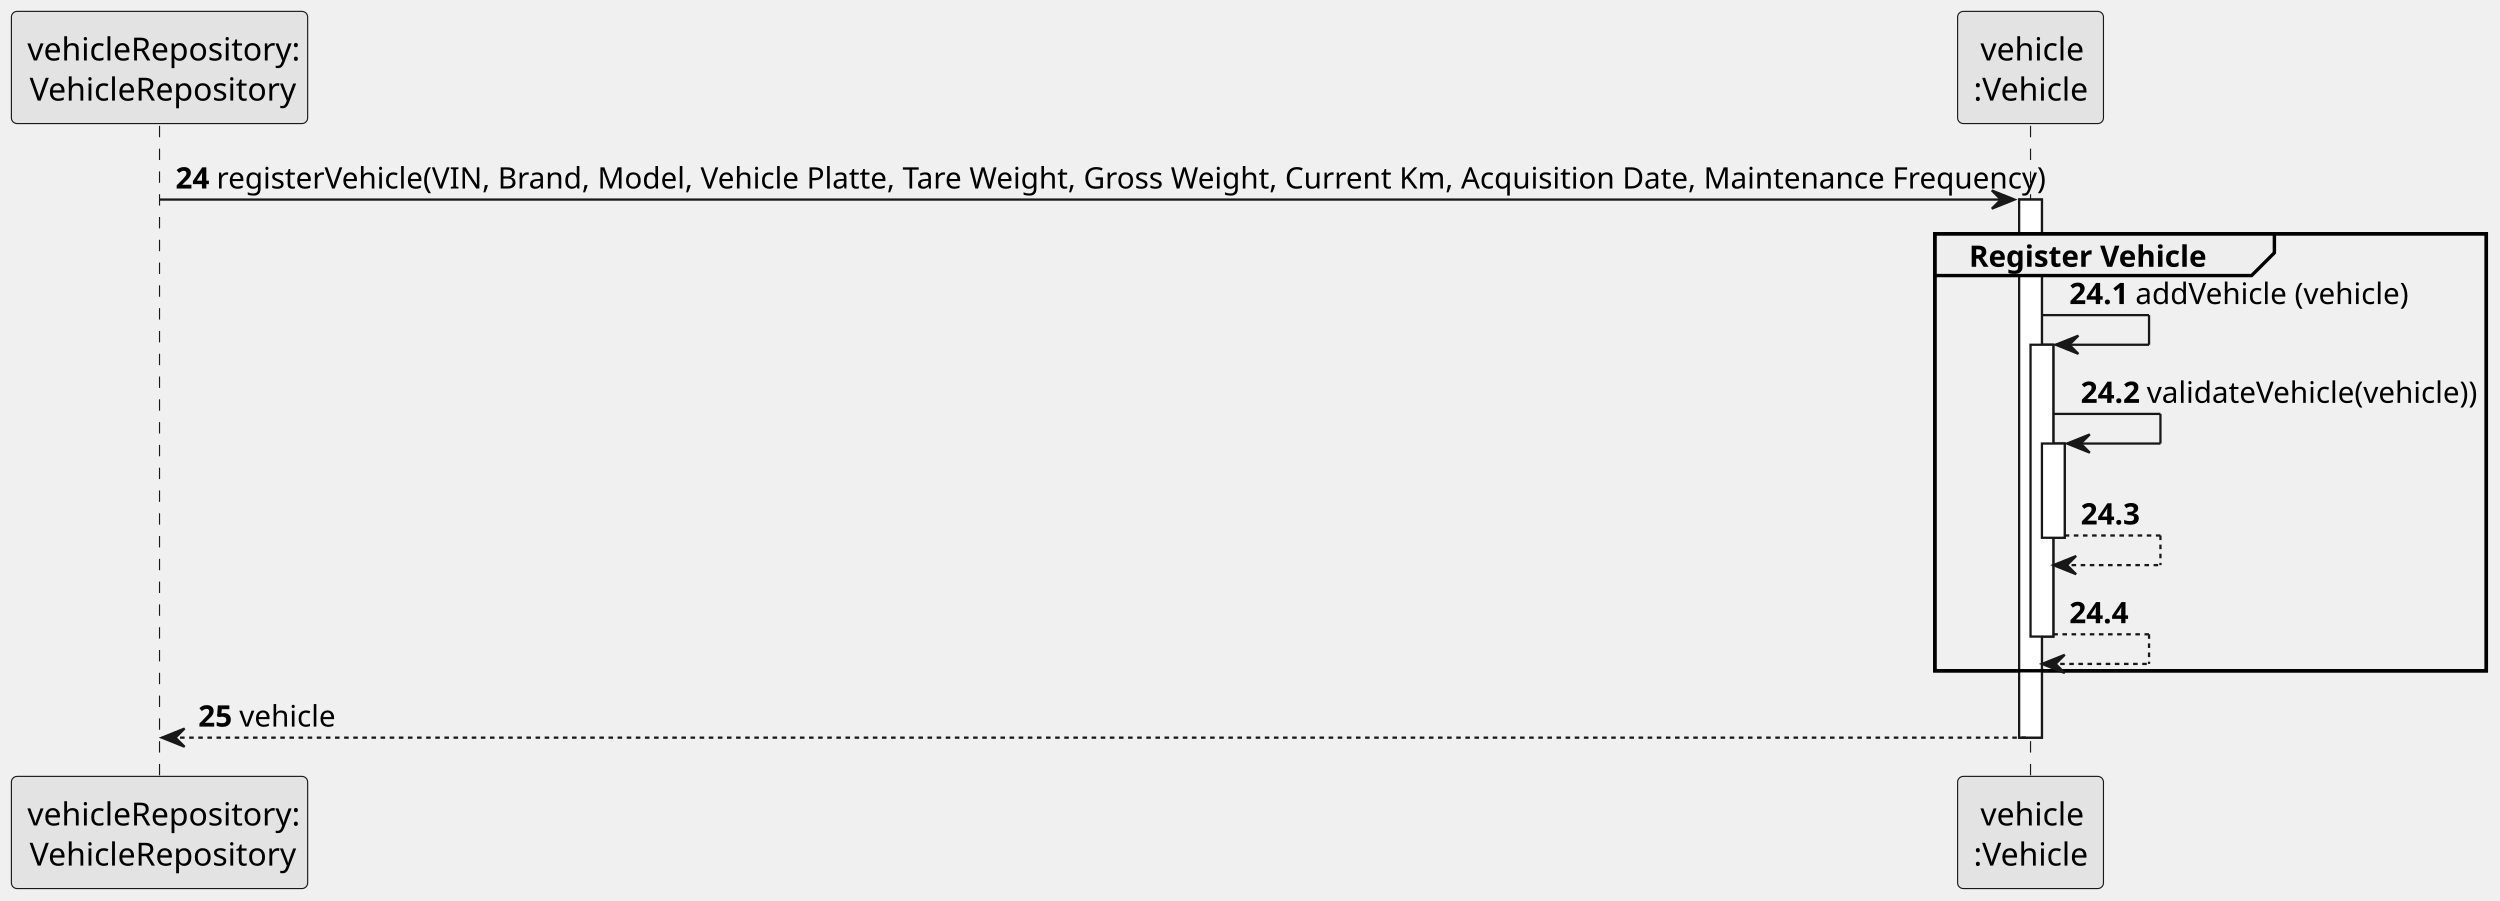
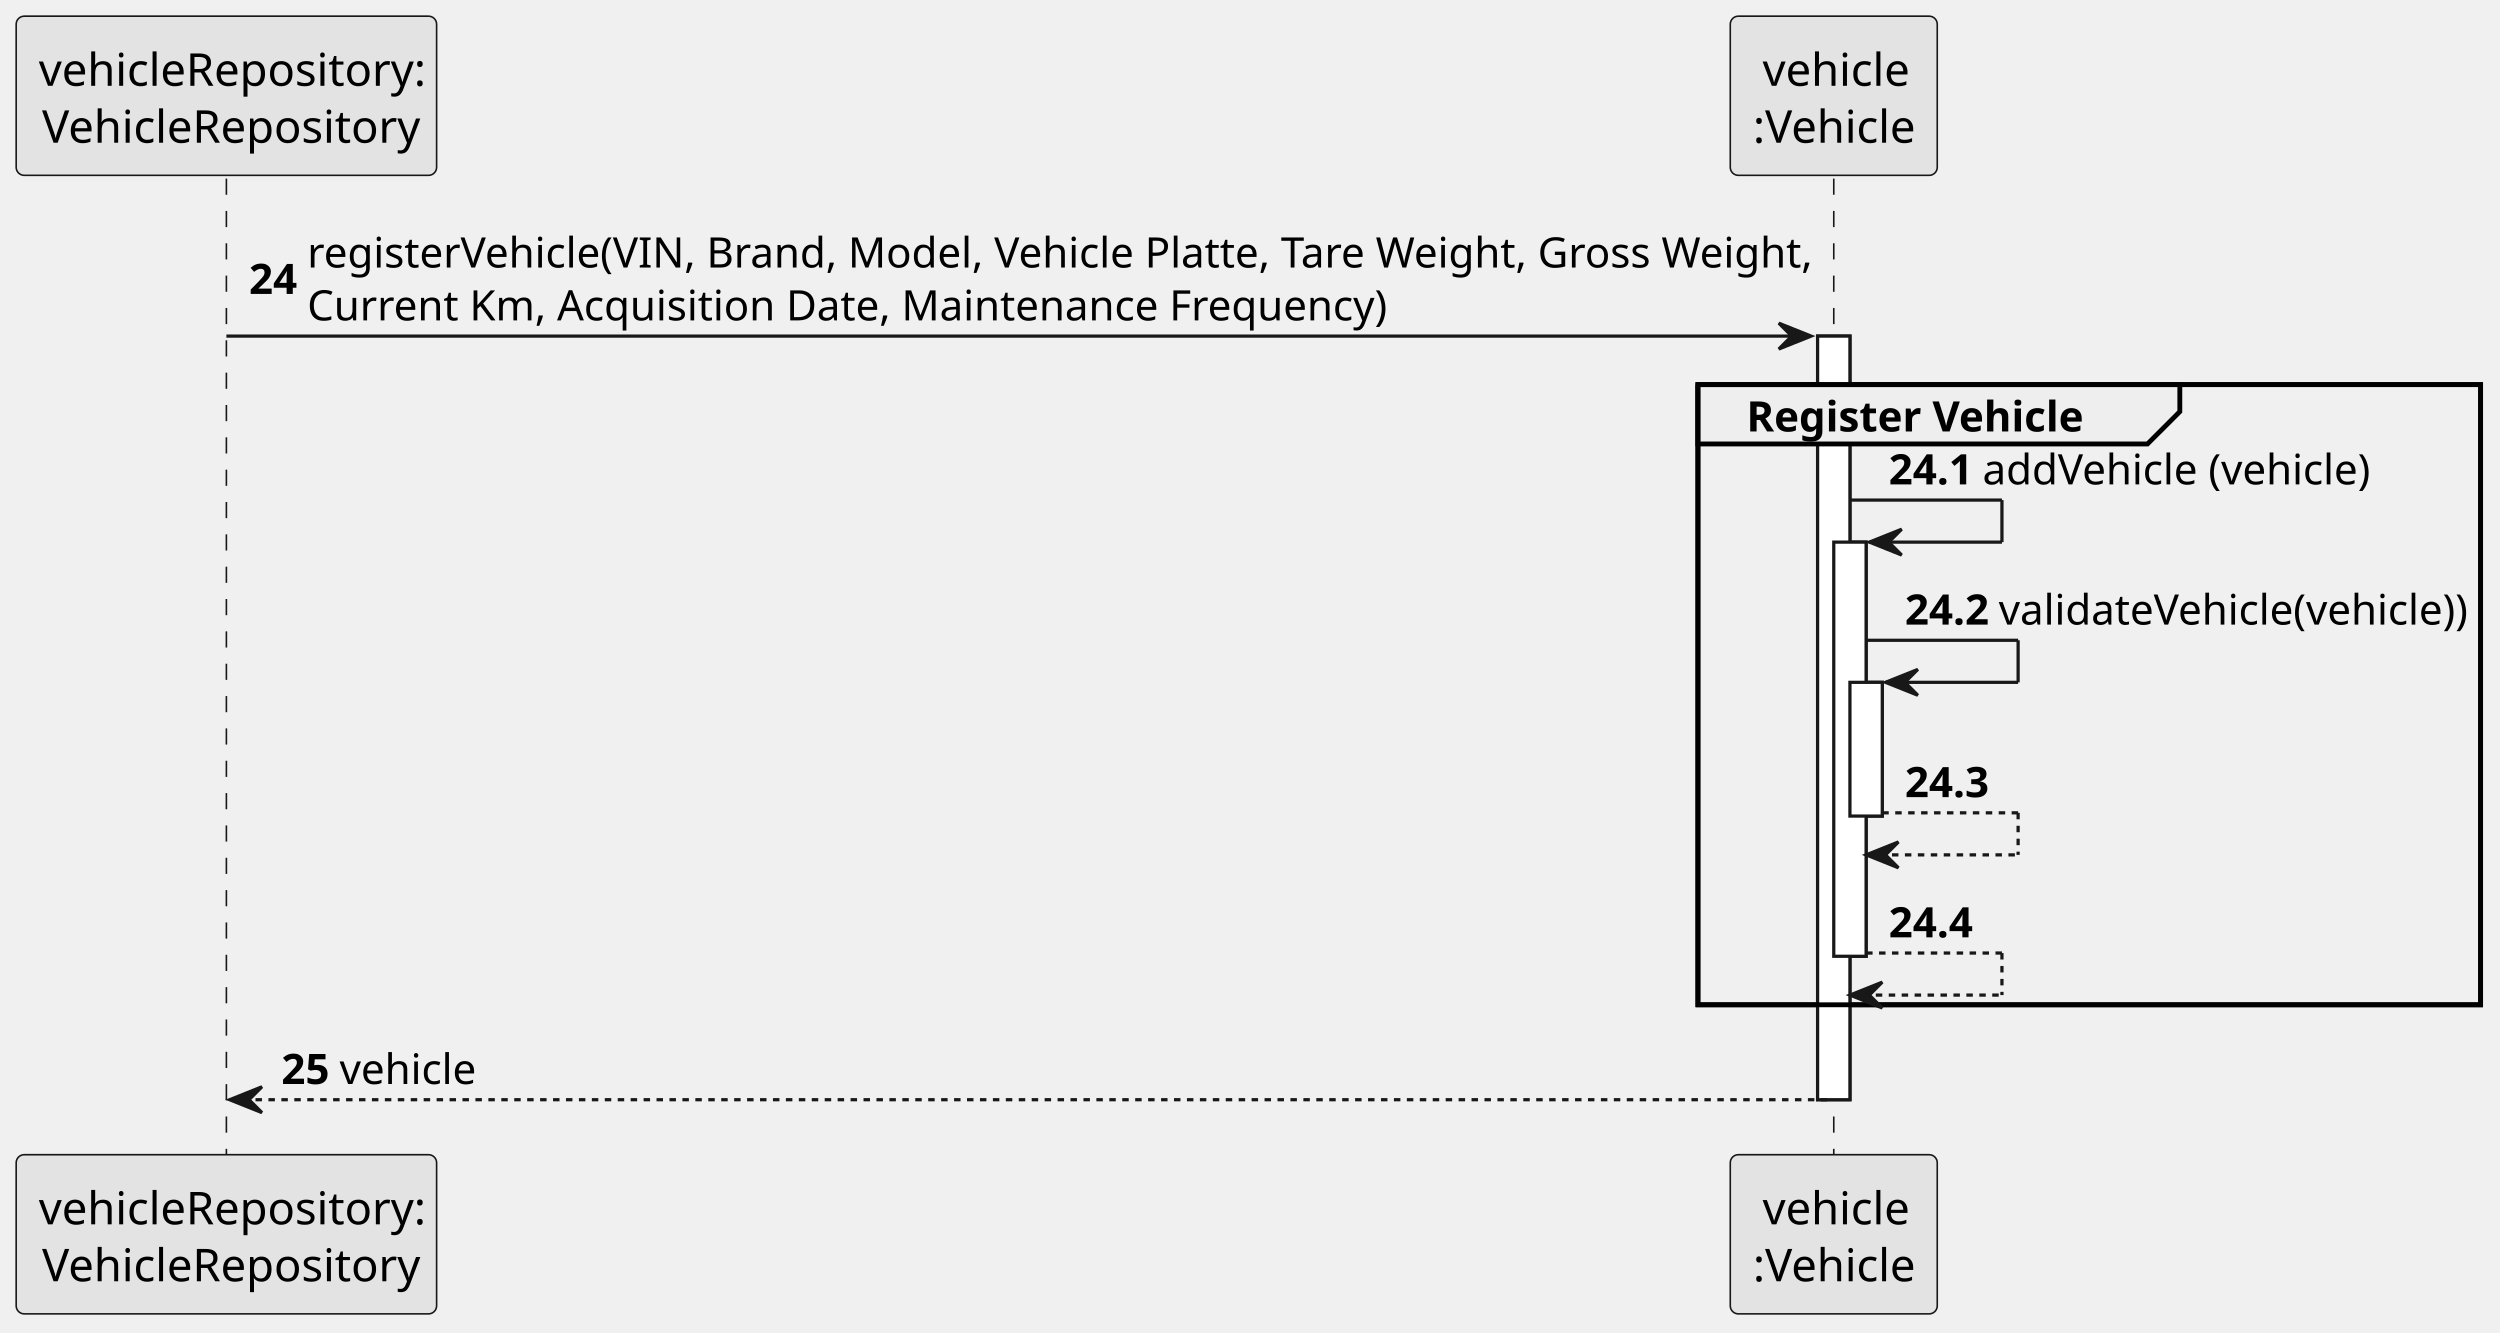
- <svg xmlns="http://www.w3.org/2000/svg" contentStyleType="text/css" height="395px" preserveAspectRatio="none" style="width:1097px;height:395px;background:#FFFFFF;" version="1.1" viewBox="0 0 1097 395" width="1097px" zoomAndPan="magnify">
+ <svg xmlns="http://www.w3.org/2000/svg" contentStyleType="text/css" height="412px" preserveAspectRatio="none" style="width:773px;height:412px;background:#FFFFFF;" version="1.1" viewBox="0 0 773 412" width="773px" zoomAndPan="magnify">
  <defs />
  <g>
-     <rect fill="#FFFFFF" height="236.109" style="stroke:#181818;stroke-width:1.0;" width="10" x="886" y="87.57" />
-     <rect fill="#FFFFFF" height="128.055" style="stroke:#181818;stroke-width:1.0;" width="10" x="891" y="151.273" />
-     <rect fill="#FFFFFF" height="41.352" style="stroke:#181818;stroke-width:1.0;" width="10" x="896" y="194.625" />
-     <rect fill="none" height="191.758" style="stroke:#000000;stroke-width:1.5;" width="242" x="849" y="102.57" />
-     <line style="stroke:#181818;stroke-width:0.5;stroke-dasharray:5.0,5.0;" x1="70" x2="70" y1="55.219" y2="341.68" />
-     <line style="stroke:#181818;stroke-width:0.5;stroke-dasharray:5.0,5.0;" x1="891" x2="891" y1="55.219" y2="341.68" />
+     <rect fill="#FFFFFF" height="236.109" style="stroke:#181818;stroke-width:1.0;" width="10" x="562" y="103.922" />
+     <rect fill="#FFFFFF" height="128.055" style="stroke:#181818;stroke-width:1.0;" width="10" x="567" y="167.625" />
+     <rect fill="#FFFFFF" height="41.352" style="stroke:#181818;stroke-width:1.0;" width="10" x="572" y="210.977" />
+     <rect fill="none" height="191.758" style="stroke:#000000;stroke-width:1.5;" width="242" x="525" y="118.922" />
+     <line style="stroke:#181818;stroke-width:0.5;stroke-dasharray:5.0,5.0;" x1="70" x2="70" y1="55.219" y2="358.031" />
+     <line style="stroke:#181818;stroke-width:0.5;stroke-dasharray:5.0,5.0;" x1="567" x2="567" y1="55.219" y2="358.031" />
    <rect fill="#E3E3E3" height="49.219" rx="2.5" ry="2.5" style="stroke:#181818;stroke-width:0.5;" width="130" x="5" y="5" />
    <text fill="#000000" font-family="sans-serif" font-size="14" lengthAdjust="spacing" textLength="116" x="12" y="26.533">vehicleRepository:</text>
    <text fill="#000000" font-family="sans-serif" font-size="14" lengthAdjust="spacing" textLength="114" x="13" y="44.143">VehicleRepository</text>
-     <rect fill="#E3E3E3" height="49.219" rx="2.5" ry="2.5" style="stroke:#181818;stroke-width:0.5;" width="130" x="5" y="340.68" />
-     <text fill="#000000" font-family="sans-serif" font-size="14" lengthAdjust="spacing" textLength="116" x="12" y="362.213">vehicleRepository:</text>
-     <text fill="#000000" font-family="sans-serif" font-size="14" lengthAdjust="spacing" textLength="114" x="13" y="379.822">VehicleRepository</text>
-     <rect fill="#E3E3E3" height="49.219" rx="2.5" ry="2.5" style="stroke:#181818;stroke-width:0.5;" width="64" x="859" y="5" />
-     <text fill="#000000" font-family="sans-serif" font-size="14" lengthAdjust="spacing" textLength="44" x="869" y="26.533">vehicle</text>
-     <text fill="#000000" font-family="sans-serif" font-size="14" lengthAdjust="spacing" textLength="50" x="866" y="44.143">:Vehicle</text>
-     <rect fill="#E3E3E3" height="49.219" rx="2.5" ry="2.5" style="stroke:#181818;stroke-width:0.5;" width="64" x="859" y="340.68" />
-     <text fill="#000000" font-family="sans-serif" font-size="14" lengthAdjust="spacing" textLength="44" x="869" y="362.213">vehicle</text>
-     <text fill="#000000" font-family="sans-serif" font-size="14" lengthAdjust="spacing" textLength="50" x="866" y="379.822">:Vehicle</text>
-     <rect fill="#FFFFFF" height="236.109" style="stroke:#181818;stroke-width:1.0;" width="10" x="886" y="87.57" />
-     <rect fill="#FFFFFF" height="128.055" style="stroke:#181818;stroke-width:1.0;" width="10" x="891" y="151.273" />
-     <rect fill="#FFFFFF" height="41.352" style="stroke:#181818;stroke-width:1.0;" width="10" x="896" y="194.625" />
-     <polygon fill="#181818" points="874,83.57,884,87.57,874,91.57,878,87.57" style="stroke:#181818;stroke-width:1.0;" />
-     <line style="stroke:#181818;stroke-width:1.0;" x1="70" x2="880" y1="87.57" y2="87.57" />
-     <text fill="#000000" font-family="sans-serif" font-size="13" font-weight="bold" lengthAdjust="spacing" textLength="14" x="77" y="82.714">24</text>
-     <text fill="#000000" font-family="sans-serif" font-size="13" lengthAdjust="spacing" textLength="779" x="95" y="82.714">registerVehicle(VIN, Brand, Model, Vehicle Platte, Tare Weight, Gross Weight, Current Km, Acquisition Date, Maintenance Frequency)</text>
-     <path d="M849,102.57 L998,102.57 L998,110.922 L988,120.922 L849,120.922 L849,102.57 " fill="#EEEEEE" style="stroke:#000000;stroke-width:1.5;" />
-     <rect fill="none" height="191.758" style="stroke:#000000;stroke-width:1.5;" width="242" x="849" y="102.57" />
-     <text fill="#000000" font-family="sans-serif" font-size="13" font-weight="bold" lengthAdjust="spacing" textLength="104" x="864" y="117.065">Register Vehicle</text>
-     <line style="stroke:#181818;stroke-width:1.0;" x1="896" x2="943" y1="138.273" y2="138.273" />
-     <line style="stroke:#181818;stroke-width:1.0;" x1="943" x2="943" y1="138.273" y2="151.273" />
-     <line style="stroke:#181818;stroke-width:1.0;" x1="902" x2="943" y1="151.273" y2="151.273" />
-     <polygon fill="#181818" points="912,147.273,902,151.273,912,155.273,908,151.273" style="stroke:#181818;stroke-width:1.0;" />
-     <text fill="#000000" font-family="sans-serif" font-size="13" font-weight="bold" lengthAdjust="spacing" textLength="25" x="908" y="133.417">24.1</text>
-     <text fill="#000000" font-family="sans-serif" font-size="13" lengthAdjust="spacing" textLength="115" x="937" y="133.417">addVehicle (vehicle)</text>
-     <line style="stroke:#181818;stroke-width:1.0;" x1="901" x2="948" y1="181.625" y2="181.625" />
-     <line style="stroke:#181818;stroke-width:1.0;" x1="948" x2="948" y1="181.625" y2="194.625" />
-     <line style="stroke:#181818;stroke-width:1.0;" x1="907" x2="948" y1="194.625" y2="194.625" />
-     <polygon fill="#181818" points="917,190.625,907,194.625,917,198.625,913,194.625" style="stroke:#181818;stroke-width:1.0;" />
-     <text fill="#000000" font-family="sans-serif" font-size="13" font-weight="bold" lengthAdjust="spacing" textLength="25" x="913" y="176.769">24.2</text>
-     <text fill="#000000" font-family="sans-serif" font-size="13" lengthAdjust="spacing" textLength="137" x="942" y="176.769">validateVehicle(vehicle))</text>
-     <line style="stroke:#181818;stroke-width:1.0;stroke-dasharray:2.0,2.0;" x1="906" x2="948" y1="234.977" y2="234.977" />
-     <line style="stroke:#181818;stroke-width:1.0;stroke-dasharray:2.0,2.0;" x1="948" x2="948" y1="234.977" y2="247.977" />
-     <line style="stroke:#181818;stroke-width:1.0;stroke-dasharray:2.0,2.0;" x1="901" x2="948" y1="247.977" y2="247.977" />
-     <polygon fill="#181818" points="911,243.977,901,247.977,911,251.977,907,247.977" style="stroke:#181818;stroke-width:1.0;" />
-     <text fill="#000000" font-family="sans-serif" font-size="13" font-weight="bold" lengthAdjust="spacing" textLength="25" x="913" y="230.12">24.3</text>
-     <text fill="#000000" font-family="sans-serif" font-size="13" lengthAdjust="spacing" textLength="4" x="942" y="230.12"> </text>
-     <line style="stroke:#181818;stroke-width:1.0;stroke-dasharray:2.0,2.0;" x1="901" x2="943" y1="278.328" y2="278.328" />
-     <line style="stroke:#181818;stroke-width:1.0;stroke-dasharray:2.0,2.0;" x1="943" x2="943" y1="278.328" y2="291.328" />
-     <line style="stroke:#181818;stroke-width:1.0;stroke-dasharray:2.0,2.0;" x1="896" x2="943" y1="291.328" y2="291.328" />
-     <polygon fill="#181818" points="906,287.328,896,291.328,906,295.328,902,291.328" style="stroke:#181818;stroke-width:1.0;" />
-     <text fill="#000000" font-family="sans-serif" font-size="13" font-weight="bold" lengthAdjust="spacing" textLength="25" x="908" y="273.472">24.4</text>
-     <text fill="#000000" font-family="sans-serif" font-size="13" lengthAdjust="spacing" textLength="4" x="937" y="273.472"> </text>
-     <polygon fill="#181818" points="81,319.68,71,323.68,81,327.68,77,323.68" style="stroke:#181818;stroke-width:1.0;" />
-     <line style="stroke:#181818;stroke-width:1.0;stroke-dasharray:2.0,2.0;" x1="75" x2="890" y1="323.68" y2="323.68" />
-     <text fill="#000000" font-family="sans-serif" font-size="13" font-weight="bold" lengthAdjust="spacing" textLength="14" x="87" y="318.823">25</text>
-     <text fill="#000000" font-family="sans-serif" font-size="13" lengthAdjust="spacing" textLength="39" x="105" y="318.823">vehicle</text>
+     <rect fill="#E3E3E3" height="49.219" rx="2.5" ry="2.5" style="stroke:#181818;stroke-width:0.5;" width="130" x="5" y="357.031" />
+     <text fill="#000000" font-family="sans-serif" font-size="14" lengthAdjust="spacing" textLength="116" x="12" y="378.565">vehicleRepository:</text>
+     <text fill="#000000" font-family="sans-serif" font-size="14" lengthAdjust="spacing" textLength="114" x="13" y="396.174">VehicleRepository</text>
+     <rect fill="#E3E3E3" height="49.219" rx="2.5" ry="2.5" style="stroke:#181818;stroke-width:0.5;" width="64" x="535" y="5" />
+     <text fill="#000000" font-family="sans-serif" font-size="14" lengthAdjust="spacing" textLength="44" x="545" y="26.533">vehicle</text>
+     <text fill="#000000" font-family="sans-serif" font-size="14" lengthAdjust="spacing" textLength="50" x="542" y="44.143">:Vehicle</text>
+     <rect fill="#E3E3E3" height="49.219" rx="2.5" ry="2.5" style="stroke:#181818;stroke-width:0.5;" width="64" x="535" y="357.031" />
+     <text fill="#000000" font-family="sans-serif" font-size="14" lengthAdjust="spacing" textLength="44" x="545" y="378.565">vehicle</text>
+     <text fill="#000000" font-family="sans-serif" font-size="14" lengthAdjust="spacing" textLength="50" x="542" y="396.174">:Vehicle</text>
+     <rect fill="#FFFFFF" height="236.109" style="stroke:#181818;stroke-width:1.0;" width="10" x="562" y="103.922" />
+     <rect fill="#FFFFFF" height="128.055" style="stroke:#181818;stroke-width:1.0;" width="10" x="567" y="167.625" />
+     <rect fill="#FFFFFF" height="41.352" style="stroke:#181818;stroke-width:1.0;" width="10" x="572" y="210.977" />
+     <polygon fill="#181818" points="550,99.922,560,103.922,550,107.922,554,103.922" style="stroke:#181818;stroke-width:1.0;" />
+     <line style="stroke:#181818;stroke-width:1.0;" x1="70" x2="556" y1="103.922" y2="103.922" />
+     <text fill="#000000" font-family="sans-serif" font-size="13" font-weight="bold" lengthAdjust="spacing" textLength="14" x="77" y="90.89">24</text>
+     <text fill="#000000" font-family="sans-serif" font-size="13" lengthAdjust="spacing" textLength="455" x="95" y="82.714">registerVehicle(VIN, Brand, Model, Vehicle Platte, Tare Weight, Gross Weight,</text>
+     <text fill="#000000" font-family="sans-serif" font-size="13" lengthAdjust="spacing" textLength="320" x="95" y="99.065">Current Km, Acquisition Date, Maintenance Frequency)</text>
+     <path d="M525,118.922 L674,118.922 L674,127.273 L664,137.273 L525,137.273 L525,118.922 " fill="#EEEEEE" style="stroke:#000000;stroke-width:1.5;" />
+     <rect fill="none" height="191.758" style="stroke:#000000;stroke-width:1.5;" width="242" x="525" y="118.922" />
+     <text fill="#000000" font-family="sans-serif" font-size="13" font-weight="bold" lengthAdjust="spacing" textLength="104" x="540" y="133.417">Register Vehicle</text>
+     <line style="stroke:#181818;stroke-width:1.0;" x1="572" x2="619" y1="154.625" y2="154.625" />
+     <line style="stroke:#181818;stroke-width:1.0;" x1="619" x2="619" y1="154.625" y2="167.625" />
+     <line style="stroke:#181818;stroke-width:1.0;" x1="578" x2="619" y1="167.625" y2="167.625" />
+     <polygon fill="#181818" points="588,163.625,578,167.625,588,171.625,584,167.625" style="stroke:#181818;stroke-width:1.0;" />
+     <text fill="#000000" font-family="sans-serif" font-size="13" font-weight="bold" lengthAdjust="spacing" textLength="25" x="584" y="149.769">24.1</text>
+     <text fill="#000000" font-family="sans-serif" font-size="13" lengthAdjust="spacing" textLength="115" x="613" y="149.769">addVehicle (vehicle)</text>
+     <line style="stroke:#181818;stroke-width:1.0;" x1="577" x2="624" y1="197.977" y2="197.977" />
+     <line style="stroke:#181818;stroke-width:1.0;" x1="624" x2="624" y1="197.977" y2="210.977" />
+     <line style="stroke:#181818;stroke-width:1.0;" x1="583" x2="624" y1="210.977" y2="210.977" />
+     <polygon fill="#181818" points="593,206.977,583,210.977,593,214.977,589,210.977" style="stroke:#181818;stroke-width:1.0;" />
+     <text fill="#000000" font-family="sans-serif" font-size="13" font-weight="bold" lengthAdjust="spacing" textLength="25" x="589" y="193.12">24.2</text>
+     <text fill="#000000" font-family="sans-serif" font-size="13" lengthAdjust="spacing" textLength="137" x="618" y="193.12">validateVehicle(vehicle))</text>
+     <line style="stroke:#181818;stroke-width:1.0;stroke-dasharray:2.0,2.0;" x1="582" x2="624" y1="251.328" y2="251.328" />
+     <line style="stroke:#181818;stroke-width:1.0;stroke-dasharray:2.0,2.0;" x1="624" x2="624" y1="251.328" y2="264.328" />
+     <line style="stroke:#181818;stroke-width:1.0;stroke-dasharray:2.0,2.0;" x1="577" x2="624" y1="264.328" y2="264.328" />
+     <polygon fill="#181818" points="587,260.328,577,264.328,587,268.328,583,264.328" style="stroke:#181818;stroke-width:1.0;" />
+     <text fill="#000000" font-family="sans-serif" font-size="13" font-weight="bold" lengthAdjust="spacing" textLength="25" x="589" y="246.472">24.3</text>
+     <text fill="#000000" font-family="sans-serif" font-size="13" lengthAdjust="spacing" textLength="4" x="618" y="246.472"> </text>
+     <line style="stroke:#181818;stroke-width:1.0;stroke-dasharray:2.0,2.0;" x1="577" x2="619" y1="294.68" y2="294.68" />
+     <line style="stroke:#181818;stroke-width:1.0;stroke-dasharray:2.0,2.0;" x1="619" x2="619" y1="294.68" y2="307.68" />
+     <line style="stroke:#181818;stroke-width:1.0;stroke-dasharray:2.0,2.0;" x1="572" x2="619" y1="307.68" y2="307.68" />
+     <polygon fill="#181818" points="582,303.68,572,307.68,582,311.68,578,307.68" style="stroke:#181818;stroke-width:1.0;" />
+     <text fill="#000000" font-family="sans-serif" font-size="13" font-weight="bold" lengthAdjust="spacing" textLength="25" x="584" y="289.823">24.4</text>
+     <text fill="#000000" font-family="sans-serif" font-size="13" lengthAdjust="spacing" textLength="4" x="613" y="289.823"> </text>
+     <polygon fill="#181818" points="81,336.031,71,340.031,81,344.031,77,340.031" style="stroke:#181818;stroke-width:1.0;" />
+     <line style="stroke:#181818;stroke-width:1.0;stroke-dasharray:2.0,2.0;" x1="75" x2="566" y1="340.031" y2="340.031" />
+     <text fill="#000000" font-family="sans-serif" font-size="13" font-weight="bold" lengthAdjust="spacing" textLength="14" x="87" y="335.175">25</text>
+     <text fill="#000000" font-family="sans-serif" font-size="13" lengthAdjust="spacing" textLength="39" x="105" y="335.175">vehicle</text>
  </g>
</svg>
